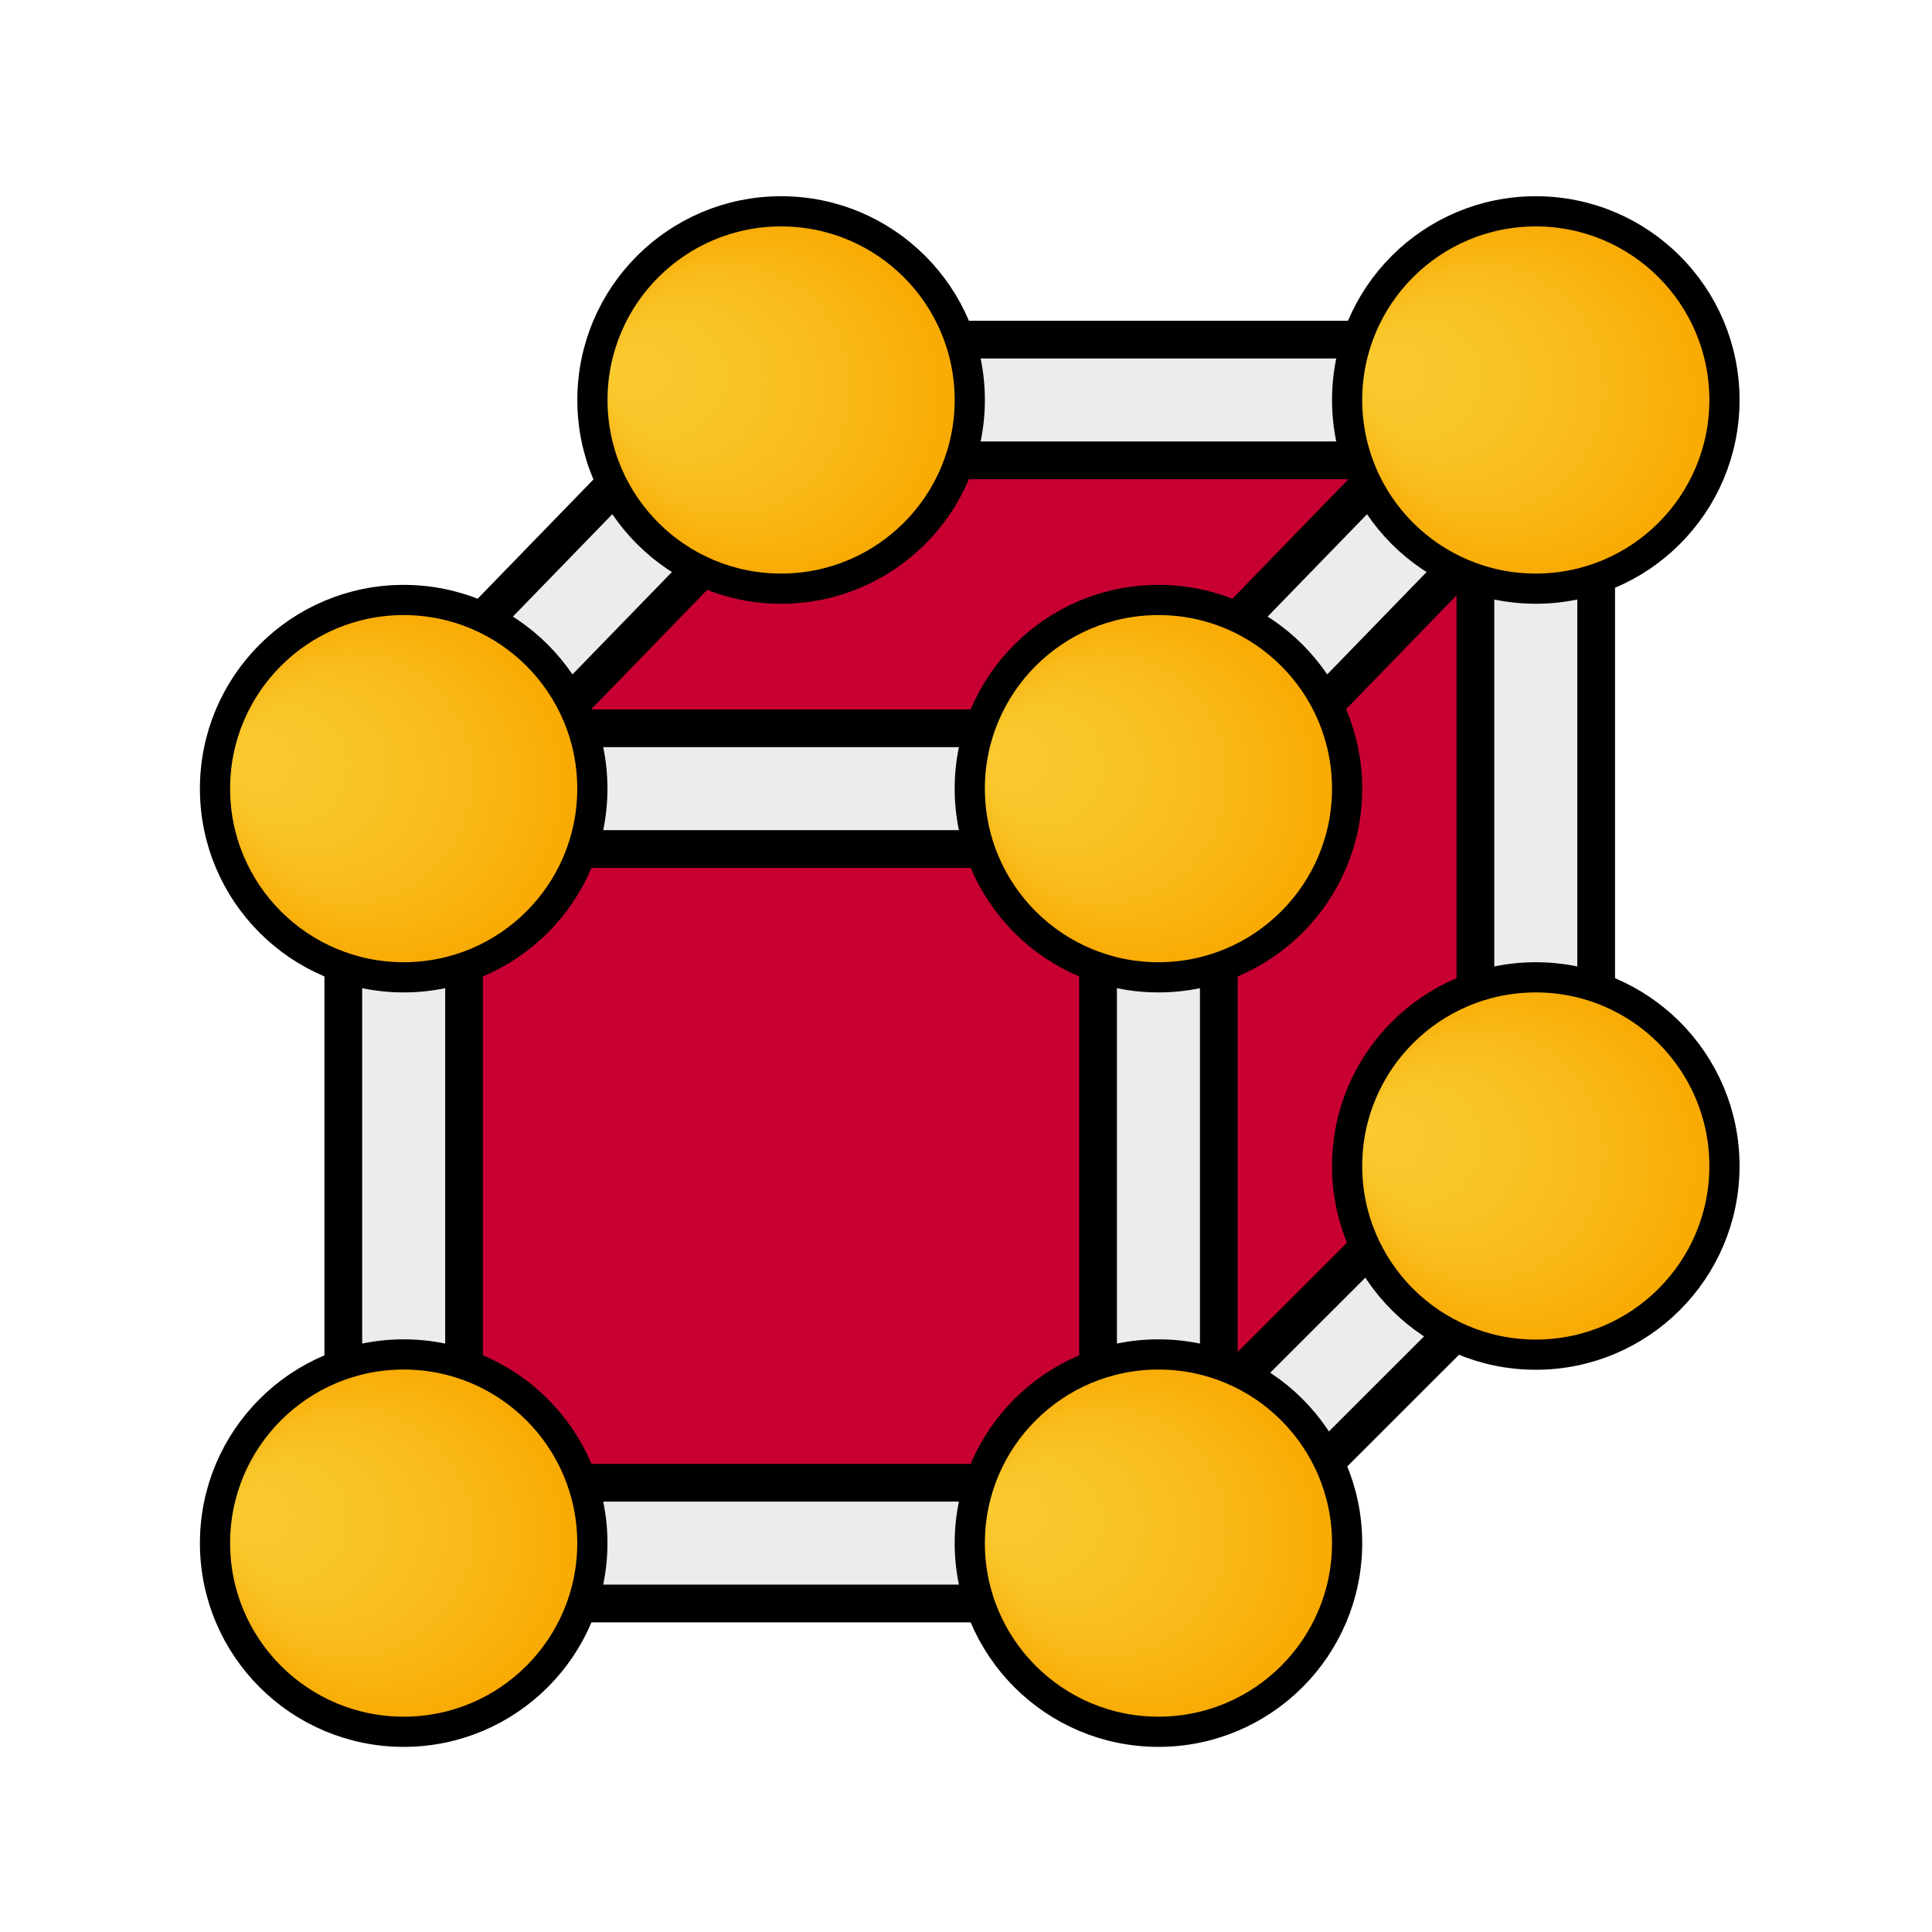
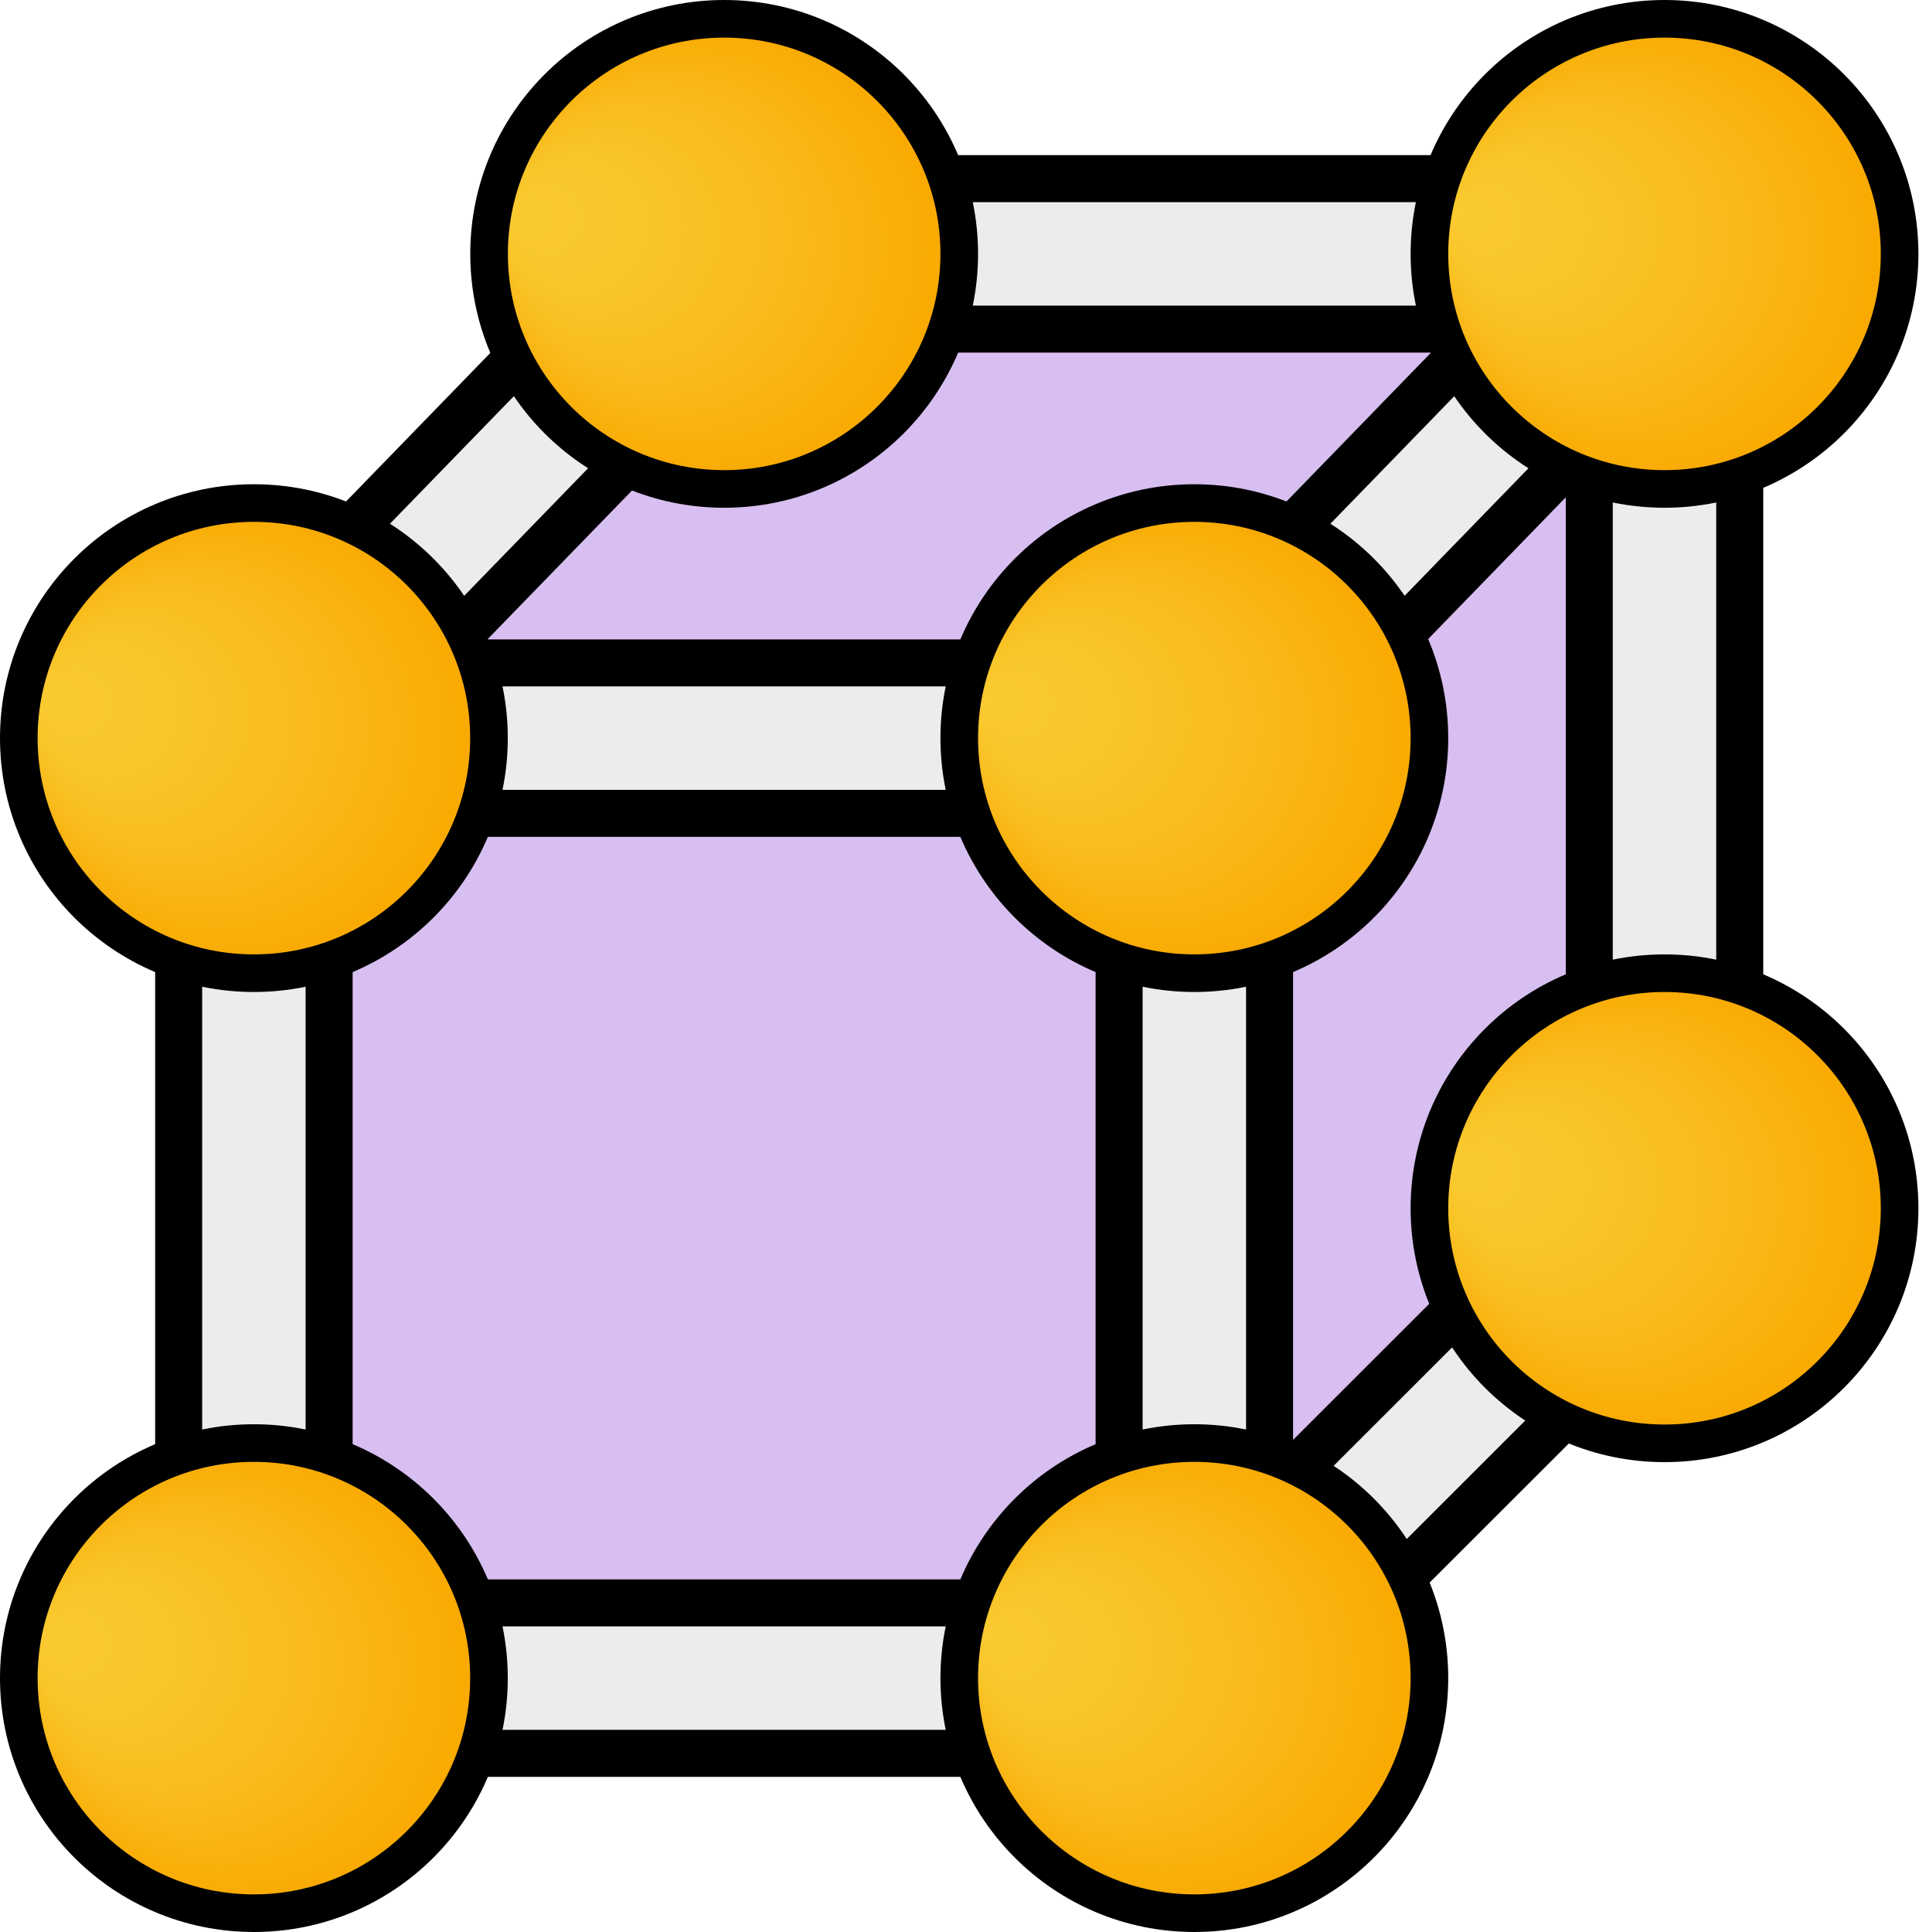
- <svg xmlns="http://www.w3.org/2000/svg" xmlns:xlink="http://www.w3.org/1999/xlink" id="Ebene_2" data-name="Ebene 2" viewBox="0 0 512 512">
+ <svg xmlns="http://www.w3.org/2000/svg" xmlns:xlink="http://www.w3.org/1999/xlink" id="Ebene_2" data-name="Ebene 2" viewBox="0 0 408.02 410.94">
  <defs>
    <style>
      .cls-1 {
        fill: url(#Unbenannter_Verlauf_6);
      }

      .cls-1, .cls-2, .cls-3, .cls-4, .cls-5, .cls-6, .cls-7, .cls-8 {
        stroke: #000;
        stroke-miterlimit: 10;
      }

      .cls-1, .cls-2, .cls-3, .cls-4, .cls-5, .cls-6, .cls-8 {
        stroke-width: 8px;
      }

-       .cls-9, .cls-10, .cls-11 {
+       .cls-9, .cls-10 {
        stroke-width: 0px;
      }

      .cls-9, .cls-7 {
        fill: #ececec;
      }

      .cls-10 {
-         fill: none;
-       }
- 
-       .cls-11 {
-         fill: #c80032;
+         fill: #6400c8;
+         opacity: .25;
      }

      .cls-2 {
        fill: url(#Unbenannter_Verlauf_6-7);
      }

      .cls-3 {
        fill: url(#Unbenannter_Verlauf_6-6);
      }

      .cls-4 {
        fill: url(#Unbenannter_Verlauf_6-2);
      }

      .cls-5 {
        fill: url(#Unbenannter_Verlauf_6-5);
      }

      .cls-6 {
        fill: url(#Unbenannter_Verlauf_6-3);
      }

      .cls-7 {
        stroke-width: 10px;
      }

      .cls-8 {
        fill: url(#Unbenannter_Verlauf_6-4);
      }
    </style>
-     <radialGradient id="Unbenannter_Verlauf_6" data-name="Unbenannter Verlauf 6" cx="106.98" cy="408.94" fx="61.52" fy="400.12" r="50" gradientUnits="userSpaceOnUse">
+     <radialGradient id="Unbenannter_Verlauf_6" data-name="Unbenannter Verlauf 6" cx="54" cy="356.94" fx="8.54" fy="348.12" r="50" gradientUnits="userSpaceOnUse">
      <stop offset="0" stop-color="#faca30" />
      <stop offset=".27" stop-color="#f9c62a" />
      <stop offset=".61" stop-color="#f9bb1b" />
      <stop offset=".98" stop-color="#f9a901" />
      <stop offset="1" stop-color="#f9a800" />
    </radialGradient>
-     <radialGradient id="Unbenannter_Verlauf_6-2" data-name="Unbenannter Verlauf 6" cy="209" fy="200.17" xlink:href="#Unbenannter_Verlauf_6" />
-     <radialGradient id="Unbenannter_Verlauf_6-3" data-name="Unbenannter Verlauf 6" cx="307" cy="209" fx="261.54" fy="200.17" xlink:href="#Unbenannter_Verlauf_6" />
-     <radialGradient id="Unbenannter_Verlauf_6-4" data-name="Unbenannter Verlauf 6" cx="407" cy="106" fx="361.54" fy="97.17" xlink:href="#Unbenannter_Verlauf_6" />
-     <radialGradient id="Unbenannter_Verlauf_6-5" data-name="Unbenannter Verlauf 6" cx="407" cy="309" fx="361.54" fy="300.17" xlink:href="#Unbenannter_Verlauf_6" />
-     <radialGradient id="Unbenannter_Verlauf_6-6" data-name="Unbenannter Verlauf 6" cx="207" cy="106" fx="161.54" fy="97.17" xlink:href="#Unbenannter_Verlauf_6" />
-     <radialGradient id="Unbenannter_Verlauf_6-7" data-name="Unbenannter Verlauf 6" cx="307" fx="261.54" xlink:href="#Unbenannter_Verlauf_6" />
+     <radialGradient id="Unbenannter_Verlauf_6-2" data-name="Unbenannter Verlauf 6" cy="157" fy="148.17" xlink:href="#Unbenannter_Verlauf_6" />
+     <radialGradient id="Unbenannter_Verlauf_6-3" data-name="Unbenannter Verlauf 6" cx="254.02" cy="157" fx="208.56" fy="148.17" xlink:href="#Unbenannter_Verlauf_6" />
+     <radialGradient id="Unbenannter_Verlauf_6-4" data-name="Unbenannter Verlauf 6" cx="354.02" cy="54" fx="308.56" fy="45.17" xlink:href="#Unbenannter_Verlauf_6" />
+     <radialGradient id="Unbenannter_Verlauf_6-5" data-name="Unbenannter Verlauf 6" cx="354.02" cy="257" fx="308.56" fy="248.17" xlink:href="#Unbenannter_Verlauf_6" />
+     <radialGradient id="Unbenannter_Verlauf_6-6" data-name="Unbenannter Verlauf 6" cx="154.02" cy="54" fx="108.56" fy="45.17" xlink:href="#Unbenannter_Verlauf_6" />
+     <radialGradient id="Unbenannter_Verlauf_6-7" data-name="Unbenannter Verlauf 6" cx="254.02" fx="208.56" xlink:href="#Unbenannter_Verlauf_6" />
  </defs>
  <g id="measurements">
    <g id="volume">
-       <rect class="cls-11" x="122.98" y="225" width="168.02" height="167.94" />
+       <rect class="cls-10" x="70" y="173" width="168.02" height="167.94" />
      <g>
-         <polygon class="cls-11" points="369.17 122 300.23 193 144.82 193 213.77 122 369.17 122" />
-         <path class="cls-9" d="M421.67,99.62c.07.15.13.31.19.46-.03-.1-.08-.21-.12-.31-.02-.05-.04-.1-.07-.15Z" />
+         <polygon class="cls-10" points="316.19 70 247.25 141 91.84 141 160.79 70 316.19 70" />
+         <path class="cls-9" d="M368.69,47.62c.07.15.13.31.19.46-.03-.1-.08-.21-.12-.31-.02-.05-.04-.1-.07-.15Z" />
      </g>
      <g>
-         <polygon class="cls-11" points="391 145.45 391 302.37 323 370.33 323 215.49 391 145.45" />
-         <path class="cls-9" d="M300.23,193l68.94-71h-.01l-68.93,71Z" />
+         <polygon class="cls-10" points="338.02 93.45 338.02 250.37 270.02 318.33 270.02 163.49 338.02 93.45" />
+         <path class="cls-9" d="M247.25,141l68.94-71h-.01l-68.93,71Z" />
      </g>
-       <path class="cls-7" d="M422.98,105.26c-.01-.29-.03-.58-.06-.87-.02-.19-.04-.37-.07-.56-.04-.34-.1-.68-.17-1.02-.04-.22-.1-.45-.15-.67-.12-.48-.26-.95-.43-1.42-.05-.16-.11-.32-.18-.48-.01-.05-.03-.11-.06-.16-.06-.15-.12-.31-.19-.46-.11-.27-.23-.52-.37-.78-.04-.09-.08-.18-.13-.27-.16-.31-.34-.62-.52-.92-.02-.03-.04-.07-.06-.1-.14-.22-.29-.44-.44-.65-.12-.2-.26-.38-.41-.57-.1-.14-.21-.28-.33-.42-.07-.1-.15-.2-.25-.29-.17-.22-.37-.43-.57-.64-.12-.14-.24-.26-.37-.37-.11-.12-.21-.22-.32-.31-.18-.18-.36-.34-.55-.49-.14-.13-.28-.24-.42-.35-.12-.1-.24-.19-.37-.28-.18-.15-.37-.28-.56-.4-.27-.19-.54-.37-.83-.53-.34-.21-.69-.4-1.05-.58-.35-.17-.71-.33-1.07-.48-.01-.01-.03-.01-.04-.02-.97-.39-1.97-.69-2.97-.88-.16-.03-.32-.06-.48-.08-.06-.02-.12-.02-.18-.03-.17-.03-.34-.05-.51-.07-.15-.02-.3-.03-.44-.05-.22-.02-.44-.03-.66-.04-.25,0-.49-.02-.74-.02h-200.03c-4.32,0-8.47,1.75-11.48,4.85l-99.8,102.77-.22.23c-.23.24-.45.48-.66.73-.14.15-.26.3-.38.46-.16.19-.31.39-.46.59-.17.24-.33.48-.49.73-.13.2-.25.4-.37.61-.12.2-.23.4-.33.6-.1.19-.19.37-.28.56-.08.16-.16.33-.22.5-.09.18-.16.35-.23.53s-.13.36-.2.54c-.02.06-.04.12-.06.18-.06.19-.13.39-.18.58-.01.02-.02.04-.02.05-.07.24-.13.47-.19.71-.06.25-.11.5-.16.75-.05.25-.09.5-.13.75-.11.76-.16,1.52-.16,2.28v199.94c0,8.84,7.16,16,16,16h200.02c.78,0,1.56-.06,2.33-.17.25-.04.51-.08.76-.13.26-.05.51-.1.76-.17.2-.05.39-.1.59-.16.61-.17,1.21-.38,1.79-.63.24-.1.48-.2.71-.32.42-.2.83-.42,1.23-.66.22-.13.45-.27.67-.42.22-.14.43-.29.65-.45.18-.14.36-.28.54-.42.44-.36.87-.74,1.28-1.15l.18-.18,99.82-99.76c3-3,4.69-7.07,4.69-11.32V106c0-.25-.01-.49-.02-.74ZM391,302.37l-68,67.96v-154.84l68-70.04v156.92ZM291,392.94H122.98v-167.94h168.02v167.94ZM369.17,122l-68.94,71h-155.41l68.95-71h155.4Z" />
-       <circle class="cls-1" cx="106.98" cy="408.94" r="50" />
-       <circle class="cls-4" cx="106.98" cy="209" r="50" />
-       <circle class="cls-6" cx="307" cy="209" r="50" />
-       <circle class="cls-8" cx="407" cy="106" r="50" />
-       <circle class="cls-5" cx="407" cy="309" r="50" />
-       <circle class="cls-3" cx="207" cy="106" r="50" />
-       <circle class="cls-2" cx="307" cy="408.94" r="50" />
+       <path class="cls-7" d="M370,53.26c-.01-.29-.03-.58-.06-.87-.02-.19-.04-.37-.07-.56-.04-.34-.1-.68-.17-1.02-.04-.22-.1-.45-.15-.67-.12-.48-.26-.95-.43-1.42-.05-.16-.11-.32-.18-.48-.01-.05-.03-.11-.06-.16-.06-.15-.12-.31-.19-.46-.11-.27-.23-.52-.37-.78-.04-.09-.08-.18-.13-.27-.16-.31-.34-.62-.52-.92-.02-.03-.04-.07-.06-.1-.14-.22-.29-.44-.44-.65-.12-.2-.26-.38-.41-.57-.1-.14-.21-.28-.33-.42-.07-.1-.15-.2-.25-.29-.17-.22-.37-.43-.57-.64-.12-.14-.24-.26-.37-.37-.11-.12-.21-.22-.32-.31-.18-.18-.36-.34-.55-.49-.14-.13-.28-.24-.42-.35-.12-.1-.24-.19-.37-.28-.18-.15-.37-.28-.56-.4-.27-.19-.54-.37-.83-.53-.34-.21-.69-.4-1.05-.58-.35-.17-.71-.33-1.07-.48-.01-.01-.03-.01-.04-.02-.97-.39-1.97-.69-2.97-.88-.16-.03-.32-.06-.48-.08-.06-.02-.12-.02-.18-.03-.17-.03-.34-.05-.51-.07-.15-.02-.3-.03-.44-.05-.22-.02-.44-.03-.66-.04-.25,0-.49-.02-.74-.02h-200.03c-4.32,0-8.47,1.75-11.48,4.85l-99.8,102.77-.22.23c-.23.24-.45.48-.66.73-.14.15-.26.3-.38.46-.16.19-.31.39-.46.59-.17.24-.33.48-.49.73-.13.2-.25.4-.37.61-.12.2-.23.4-.33.6-.1.19-.19.37-.28.56-.08.16-.16.33-.22.5-.09.18-.16.35-.23.53s-.13.36-.2.54c-.02.06-.04.12-.06.18-.06.19-.13.39-.18.58-.01.02-.02.04-.02.05-.07.24-.13.47-.19.71-.06.25-.11.5-.16.75-.05.25-.09.5-.13.75-.11.76-.16,1.52-.16,2.28v199.94c0,8.84,7.16,16,16,16h200.02c.78,0,1.56-.06,2.33-.17.25-.04.51-.08.76-.13.26-.05.51-.1.76-.17.2-.05.39-.1.59-.16.61-.17,1.21-.38,1.79-.63.24-.1.48-.2.71-.32.42-.2.83-.42,1.23-.66.22-.13.45-.27.67-.42.22-.14.43-.29.65-.45.18-.14.36-.28.54-.42.44-.36.87-.74,1.28-1.15l.18-.18,99.82-99.76c3-3,4.69-7.07,4.69-11.32V54c0-.25-.01-.49-.02-.74ZM338.02,250.37l-68,67.96v-154.84l68-70.04v156.92ZM238.02,340.94H70v-167.94h168.02v167.94ZM316.19,70l-68.94,71H91.84l68.95-71h155.4Z" />
+       <circle class="cls-1" cx="54" cy="356.94" r="50" />
+       <circle class="cls-4" cx="54" cy="157" r="50" />
+       <circle class="cls-6" cx="254.02" cy="157" r="50" />
+       <circle class="cls-8" cx="354.02" cy="54" r="50" />
+       <circle class="cls-5" cx="354.02" cy="257" r="50" />
+       <circle class="cls-3" cx="154.02" cy="54" r="50" />
+       <circle class="cls-2" cx="254.02" cy="356.94" r="50" />
    </g>
  </g>
-   <g id="frame">
-     <rect class="cls-10" width="512" height="512" />
-   </g>
</svg>
